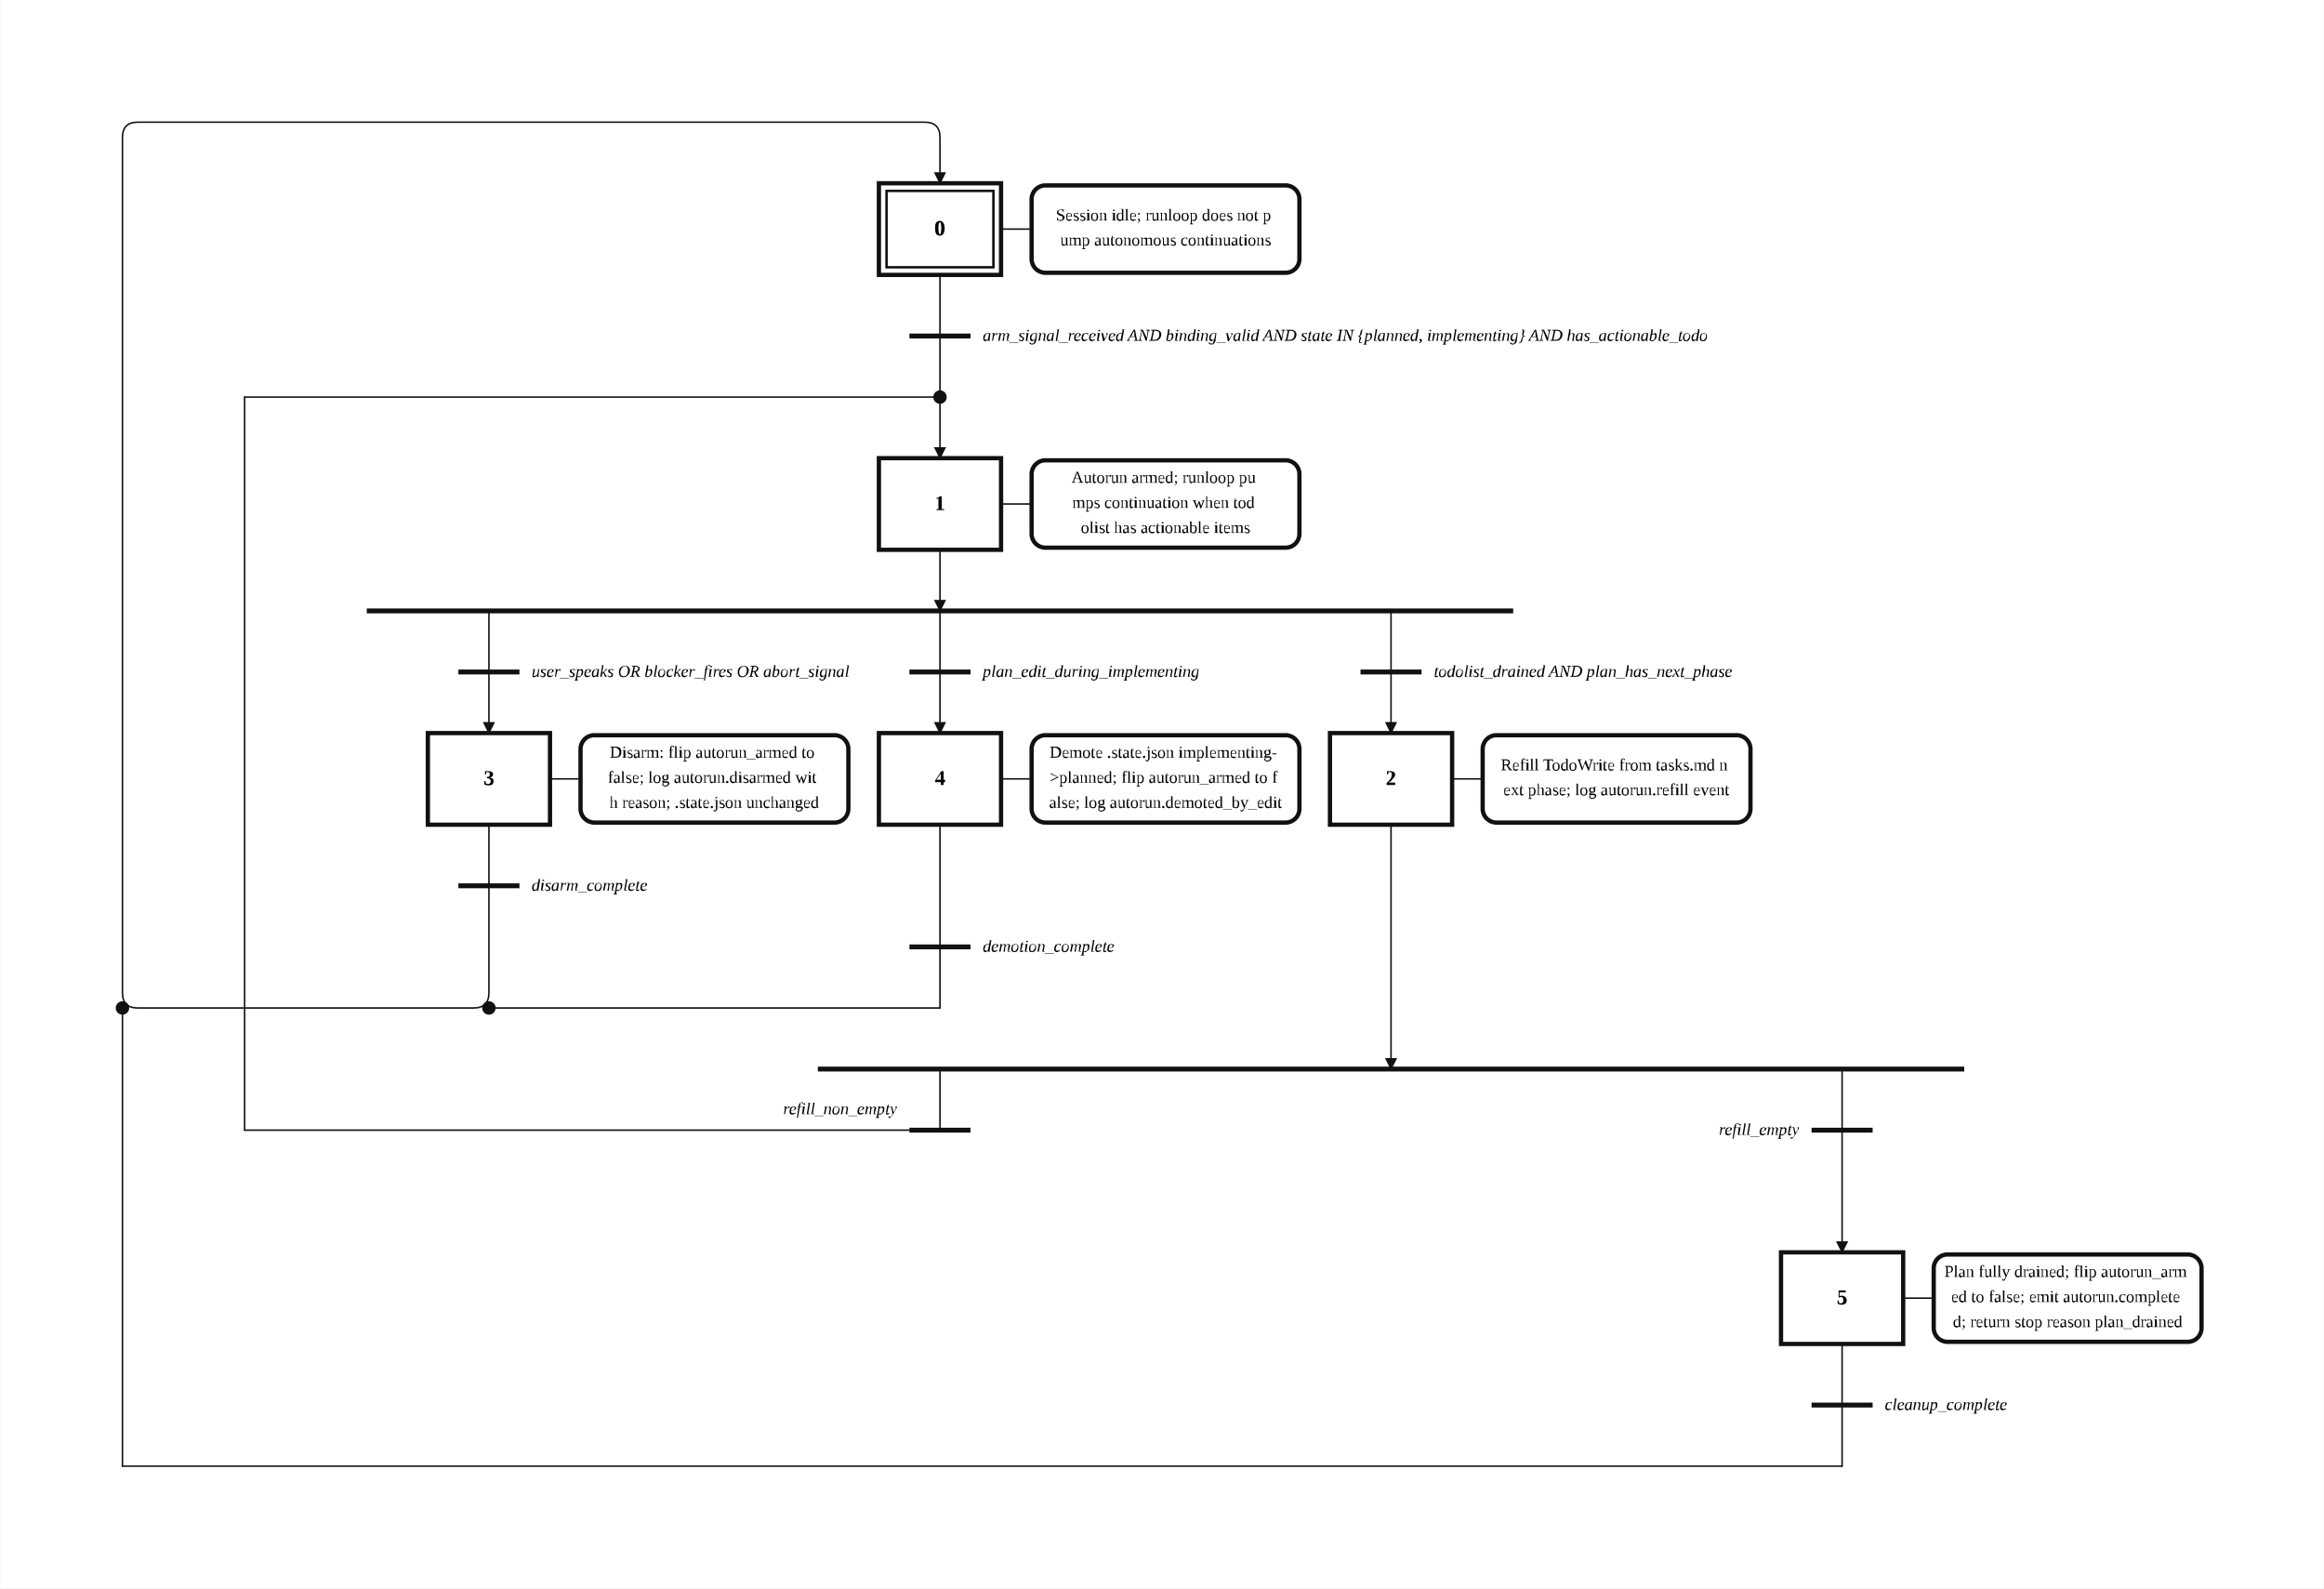
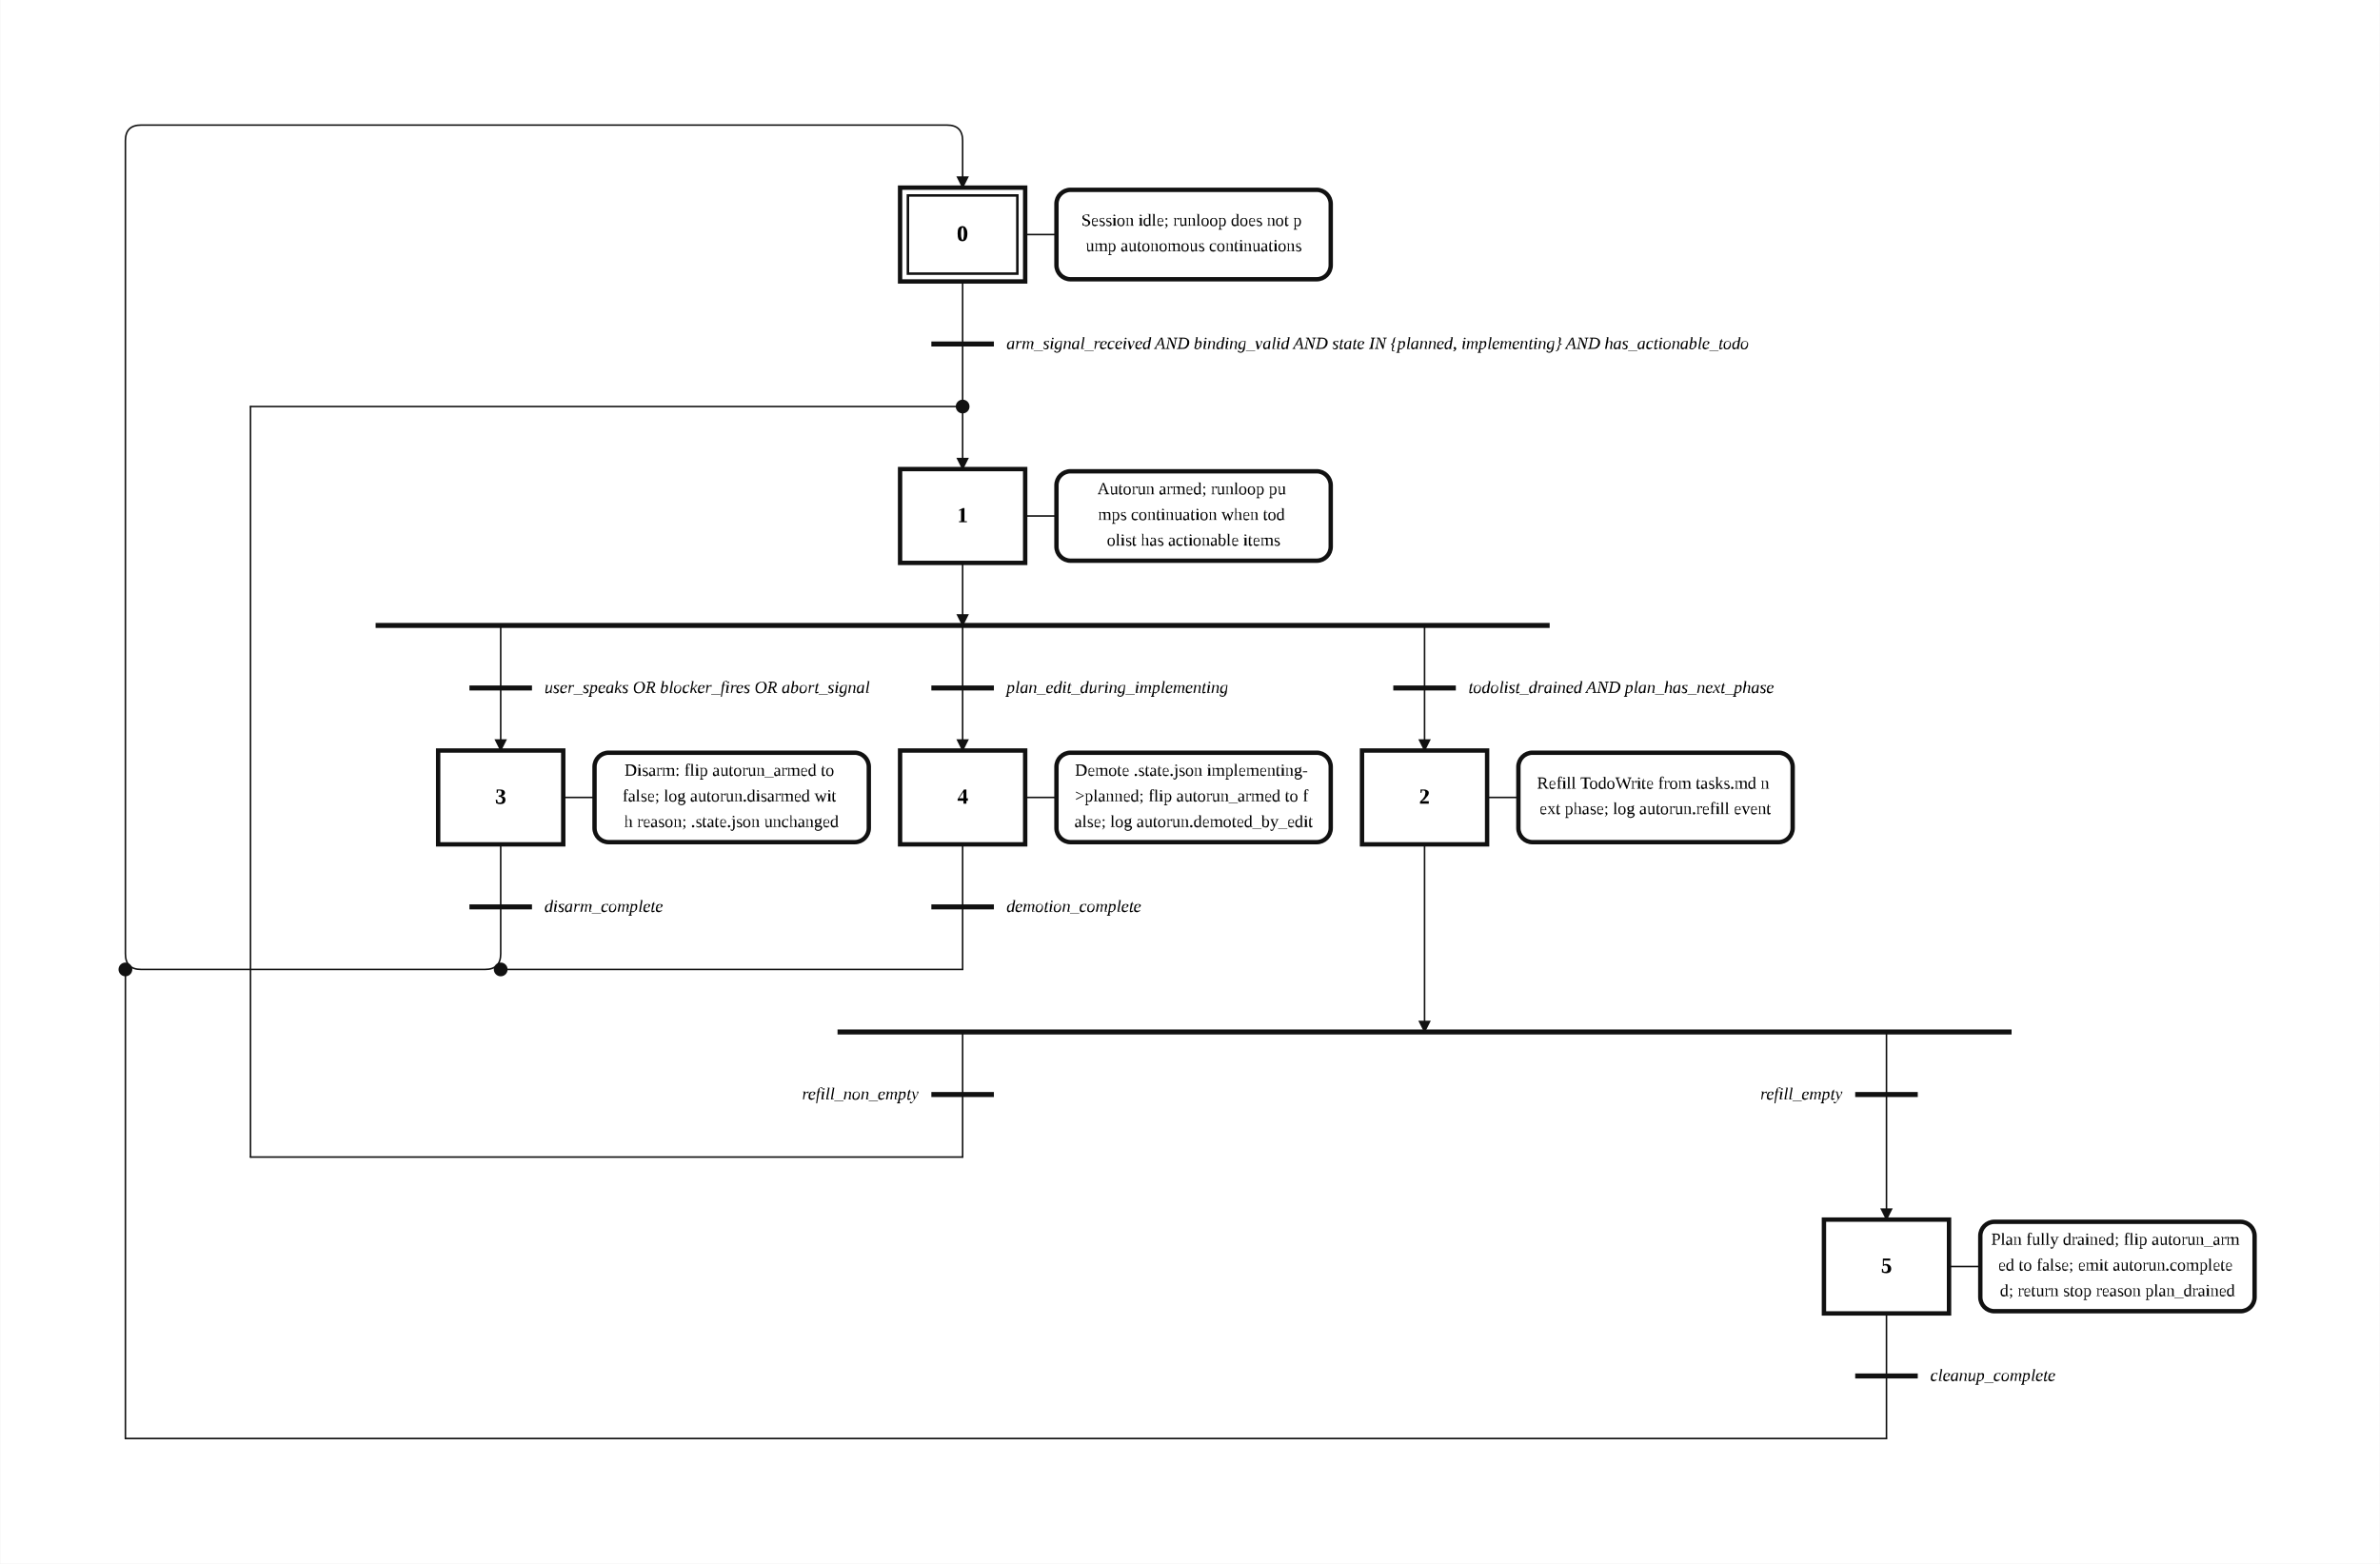
- <svg xmlns="http://www.w3.org/2000/svg" width="1522" height="1040" viewBox="-6.00 -2.00 76.08 52.00" role="img">
+ <svg xmlns="http://www.w3.org/2000/svg" width="1522" height="1000" viewBox="-6.00 -2.00 76.08 50.00" role="img">
  <style>
.step{fill:#fff;stroke:#111;stroke-width:.14}.step-inner{fill:none;stroke:#111;stroke-width:.08}
.action{fill:#fff;stroke:#111;stroke-width:.14}.gate{stroke:#111;stroke-width:.16}
.edge{fill:none;stroke:#111;stroke-width:.05;stroke-linecap:round;stroke-linejoin:round}.edge-arrow{marker-end:url(#arrow)}
.flyover-mask{stroke:#fff;stroke-width:.12;stroke-linecap:round}
.flyover{fill:none;stroke:#111;stroke-width:.05;stroke-linecap:round}
.junction{fill:#111;stroke:#111;stroke-width:0}.branch-junction{fill:#fff;stroke:#111;stroke-width:.08}
.assoc{stroke:#111;stroke-width:.05}.label{font:bold .7px 'Times New Roman', 'BiauKai', 'DFKai-SB', serif;text-anchor:middle;dominant-baseline:middle}
.action-label{font:.55px 'Times New Roman', 'BiauKai', 'DFKai-SB', serif;text-anchor:middle;dominant-baseline:middle}.gate-label{font:italic .55px 'Times New Roman', 'BiauKai', 'DFKai-SB', serif;text-anchor:start;dominant-baseline:middle}.gate-label-left{font:italic .55px 'Times New Roman', 'BiauKai', 'DFKai-SB', serif;text-anchor:end;dominant-baseline:middle}
</style>
  <defs>
    <marker id="arrow" markerWidth="0.4" markerHeight="0.4" refX="0.36" refY="0.2" orient="auto" markerUnits="userSpaceOnUse">
      <path d="M 0 0 L 0.4 0.2 L 0 0.4 z" fill="#111" />
    </marker>
  </defs>
-   <rect x="-6.00" y="-2.00" width="76.08" height="52.00" fill="white" />
+   <rect x="-6.00" y="-2.00" width="76.08" height="50.00" fill="white" />
  <path class="edge edge-arrow" d="M 24.77 9.00 L 24.77 13.00" />
  <path class="edge" d="M 24.77 7.00 L 24.77 9.00" />
  <path class="edge edge-arrow" d="M 24.77 16.00 L 24.77 18.00" />
  <path class="edge edge-arrow" d="M 39.54 18.00 L 39.54 22.00" />
  <path class="edge edge-arrow" d="M 10.00 18.00 L 10.00 22.00" />
  <path class="edge edge-arrow" d="M 24.77 18.00 L 24.77 22.00" />
-   <path class="edge edge-arrow" d="M 39.54 25.00 L 39.54 33.00" />
-   <path class="edge" d="M 24.77 33.00 L 24.77 35.00" />
+   <path class="edge edge-arrow" d="M 39.54 25.00 L 39.54 31.00" />
+   <path class="edge" d="M 24.77 31.00 L 24.77 35.00" />
  <path class="edge" d="M 24.77 35.00 L 2.00 35.00" />
  <path class="edge" d="M 2.00 35.00 L 2.00 11.00" />
  <path class="edge" d="M 2.00 11.00 L 24.77 11.00" />
-   <path class="edge edge-arrow" d="M 54.31 33.00 L 54.31 39.00" />
+   <path class="edge edge-arrow" d="M 54.31 31.00 L 54.31 37.00" />
  <path class="edge" d="M 10.00 25.00 L 10.00 27.00" />
-   <path class="edge edge-arrow" d="M 10.00 27.00 L 10.00 30.50 Q 10.00 31.00 9.50 31.00 L -1.50 31.00 Q -2.00 31.00 -2.00 30.50 L -2.00 2.50 Q -2.00 2.00 -1.50 2.00 L 24.27 2.00 Q 24.77 2.00 24.77 2.50 L 24.77 4.00" />
-   <path class="edge" d="M 24.77 25.00 L 24.77 29.00" />
-   <path class="edge" d="M 24.77 29.00 L 24.77 31.00" />
-   <path class="edge" d="M 24.77 31.00 L 10.00 31.00" />
+   <path class="edge edge-arrow" d="M 10.00 27.00 L 10.00 28.50 Q 10.00 29.00 9.50 29.00 L -1.50 29.00 Q -2.00 29.00 -2.00 28.50 L -2.00 2.50 Q -2.00 2.00 -1.50 2.00 L 24.27 2.00 Q 24.77 2.00 24.77 2.50 L 24.77 4.00" />
+   <path class="edge" d="M 24.77 25.00 L 24.77 27.00" />
+   <path class="edge" d="M 24.77 27.00 L 24.77 29.00" />
+   <path class="edge" d="M 24.77 29.00 L 10.00 29.00" />
+   <path class="edge" d="M 54.31 40.00 L 54.31 42.00" />
  <path class="edge" d="M 54.31 42.00 L 54.31 44.00" />
-   <path class="edge" d="M 54.31 44.00 L 54.31 46.00" />
-   <path class="edge" d="M 54.31 46.00 L -2.00 46.00" />
-   <path class="edge" d="M -2.00 46.00 L -2.00 31.00" />
+   <path class="edge" d="M 54.31 44.00 L -2.00 44.00" />
+   <path class="edge" d="M -2.00 44.00 L -2.00 29.00" />
  <rect class="step" x="22.77" y="4.00" width="4.00" height="3.00" />
  <rect class="step-inner" x="23.02" y="4.25" width="3.50" height="2.50" />
  <text class="label" x="24.77" y="5.50">0</text>
  <rect class="step" x="22.77" y="13.00" width="4.00" height="3.00" />
  <text class="label" x="24.77" y="14.50">1</text>
  <rect class="step" x="37.54" y="22.00" width="4.00" height="3.00" />
  <text class="label" x="39.54" y="23.50">2</text>
  <rect class="step" x="8.00" y="22.00" width="4.00" height="3.00" />
  <text class="label" x="10.00" y="23.50">3</text>
  <rect class="step" x="22.77" y="22.00" width="4.00" height="3.00" />
  <text class="label" x="24.77" y="23.50">4</text>
-   <rect class="step" x="52.31" y="39.00" width="4.00" height="3.00" />
-   <text class="label" x="54.31" y="40.50">5</text>
+   <rect class="step" x="52.31" y="37.00" width="4.00" height="3.00" />
+   <text class="label" x="54.31" y="38.50">5</text>
  <line class="assoc" x1="26.77" y1="5.50" x2="27.77" y2="5.50" />
  <rect class="action" x="27.77" y="4.07" width="8.77" height="2.86" rx="0.45" ry="0.45" />
  <text class="action-label" x="32.16" y="5.09">
    <tspan x="32.16" dy="0">Session idle; runloop does not p</tspan>
    <tspan x="32.16" dy="0.82">ump autonomous continuations</tspan>
  </text>
  <line class="assoc" x1="26.77" y1="14.50" x2="27.77" y2="14.50" />
  <rect class="action" x="27.77" y="13.07" width="8.77" height="2.86" rx="0.45" ry="0.45" />
  <text class="action-label" x="32.16" y="13.68">
    <tspan x="32.16" dy="0">Autorun armed; runloop pu</tspan>
    <tspan x="32.16" dy="0.82">mps continuation when tod</tspan>
    <tspan x="32.16" dy="0.82">olist has actionable items</tspan>
  </text>
  <line class="assoc" x1="41.54" y1="23.50" x2="42.54" y2="23.50" />
  <rect class="action" x="42.54" y="22.07" width="8.77" height="2.86" rx="0.45" ry="0.45" />
  <text class="action-label" x="46.92" y="23.09">
    <tspan x="46.92" dy="0">Refill TodoWrite from tasks.md n</tspan>
    <tspan x="46.92" dy="0.82">ext phase; log autorun.refill event</tspan>
  </text>
  <line class="assoc" x1="12.00" y1="23.50" x2="13.00" y2="23.50" />
  <rect class="action" x="13.00" y="22.07" width="8.77" height="2.86" rx="0.45" ry="0.45" />
  <text class="action-label" x="17.38" y="22.68">
    <tspan x="17.38" dy="0">Disarm: flip autorun_armed to</tspan>
    <tspan x="17.38" dy="0.82">false; log autorun.disarmed wit</tspan>
    <tspan x="17.38" dy="0.82">h reason; .state.json unchanged</tspan>
  </text>
  <line class="assoc" x1="26.77" y1="23.50" x2="27.77" y2="23.50" />
  <rect class="action" x="27.77" y="22.07" width="8.77" height="2.86" rx="0.45" ry="0.45" />
  <text class="action-label" x="32.16" y="22.68">
    <tspan x="32.16" dy="0">Demote .state.json implementing-</tspan>
    <tspan x="32.16" dy="0.82">&gt;planned; flip autorun_armed to f</tspan>
    <tspan x="32.16" dy="0.82">alse; log autorun.demoted_by_edit</tspan>
  </text>
-   <line class="assoc" x1="56.31" y1="40.50" x2="57.31" y2="40.50" />
-   <rect class="action" x="57.31" y="39.07" width="8.77" height="2.86" rx="0.45" ry="0.45" />
-   <text class="action-label" x="61.70" y="39.68">
+   <line class="assoc" x1="56.31" y1="38.50" x2="57.31" y2="38.50" />
+   <rect class="action" x="57.31" y="37.07" width="8.77" height="2.86" rx="0.45" ry="0.45" />
+   <text class="action-label" x="61.70" y="37.68">
    <tspan x="61.70" dy="0">Plan fully drained; flip autorun_arm</tspan>
    <tspan x="61.70" dy="0.82">ed to false; emit autorun.complete</tspan>
    <tspan x="61.70" dy="0.82">d; return stop reason plan_drained</tspan>
  </text>
  <line class="gate" x1="23.77" y1="9.00" x2="25.77" y2="9.00" />
  <text class="gate-label" x="26.17" y="9.00">
    <tspan x="26.17" dy="0">arm_signal_received AND binding_valid AND state IN {planned, implementing} AND has_actionable_todo</tspan>
  </text>
  <line class="gate" x1="6.00" y1="18.00" x2="43.54" y2="18.00" />
-   <line class="gate" x1="20.77" y1="33.00" x2="58.31" y2="33.00" />
+   <line class="gate" x1="20.77" y1="31.00" x2="58.31" y2="31.00" />
  <line class="gate" x1="9.00" y1="27.00" x2="11.00" y2="27.00" />
  <text class="gate-label" x="11.40" y="27.00">
    <tspan x="11.40" dy="0">disarm_complete</tspan>
  </text>
-   <line class="gate" x1="23.77" y1="29.00" x2="25.77" y2="29.00" />
-   <text class="gate-label" x="26.17" y="29.00">
+   <line class="gate" x1="23.77" y1="27.00" x2="25.77" y2="27.00" />
+   <text class="gate-label" x="26.17" y="27.00">
    <tspan x="26.17" dy="0">demotion_complete</tspan>
  </text>
-   <line class="gate" x1="53.31" y1="44.00" x2="55.31" y2="44.00" />
-   <text class="gate-label" x="55.71" y="44.00">
+   <line class="gate" x1="53.31" y1="42.00" x2="55.31" y2="42.00" />
+   <text class="gate-label" x="55.71" y="42.00">
    <tspan x="55.71" dy="0">cleanup_complete</tspan>
  </text>
  <line class="gate" x1="38.54" y1="20.00" x2="40.54" y2="20.00" />
  <text class="gate-label" x="40.94" y="20.00">
    <tspan x="40.94" dy="0">todolist_drained AND plan_has_next_phase</tspan>
  </text>
  <line class="gate" x1="9.00" y1="20.00" x2="11.00" y2="20.00" />
  <text class="gate-label" x="11.40" y="20.00">
    <tspan x="11.40" dy="0">user_speaks OR blocker_fires OR abort_signal</tspan>
  </text>
  <line class="gate" x1="23.77" y1="20.00" x2="25.77" y2="20.00" />
  <text class="gate-label" x="26.17" y="20.00">
    <tspan x="26.17" dy="0">plan_edit_during_implementing</tspan>
  </text>
-   <line class="gate" x1="23.77" y1="35.00" x2="25.77" y2="35.00" />
-   <text class="gate-label-left" x="23.37" y="34.32">
+   <line class="gate" x1="23.77" y1="33.00" x2="25.77" y2="33.00" />
+   <text class="gate-label-left" x="23.37" y="33.00">
    <tspan x="23.37" dy="0">refill_non_empty</tspan>
  </text>
-   <line class="gate" x1="53.31" y1="35.00" x2="55.31" y2="35.00" />
-   <text class="gate-label-left" x="52.91" y="35.00">
+   <line class="gate" x1="53.31" y1="33.00" x2="55.31" y2="33.00" />
+   <text class="gate-label-left" x="52.91" y="33.00">
    <tspan x="52.91" dy="0">refill_empty</tspan>
  </text>
  <circle class="junction" cx="24.77" cy="11.00" r="0.22" />
-   <circle class="junction" cx="10.00" cy="31.00" r="0.22" />
-   <circle class="junction" cx="-2.00" cy="31.00" r="0.22" />
+   <circle class="junction" cx="10.00" cy="29.00" r="0.22" />
+   <circle class="junction" cx="-2.00" cy="29.00" r="0.22" />
</svg>
